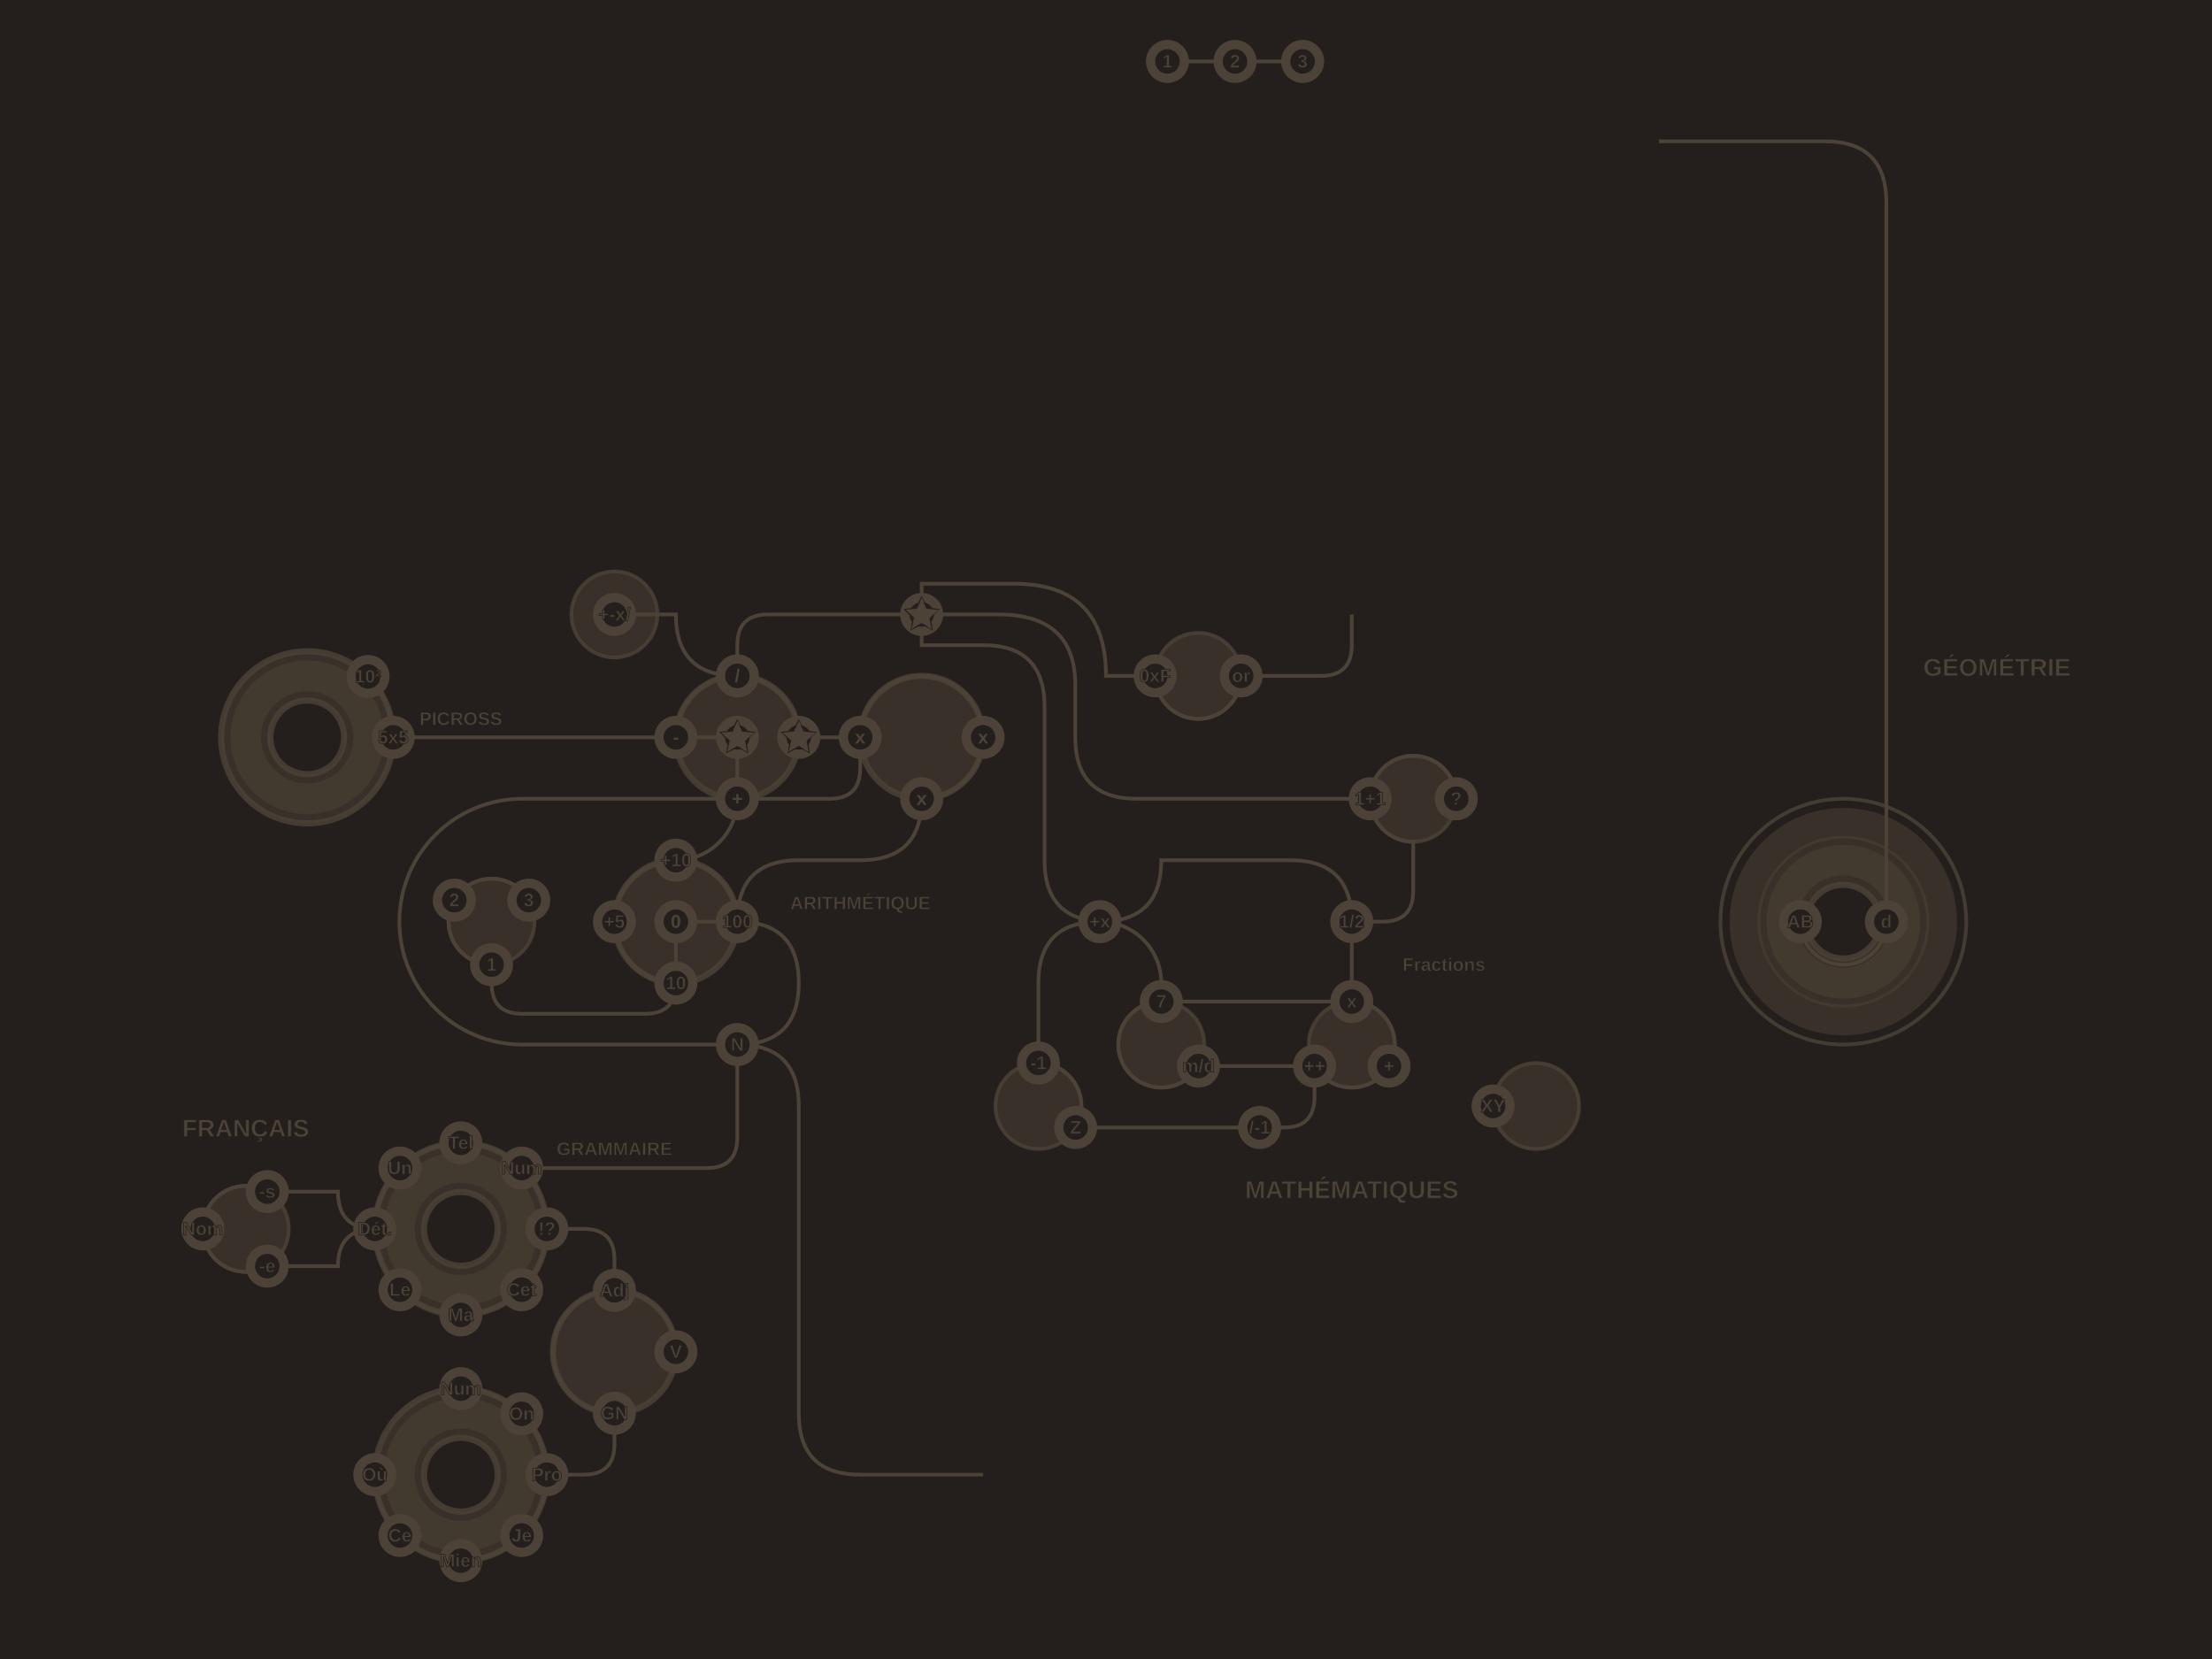
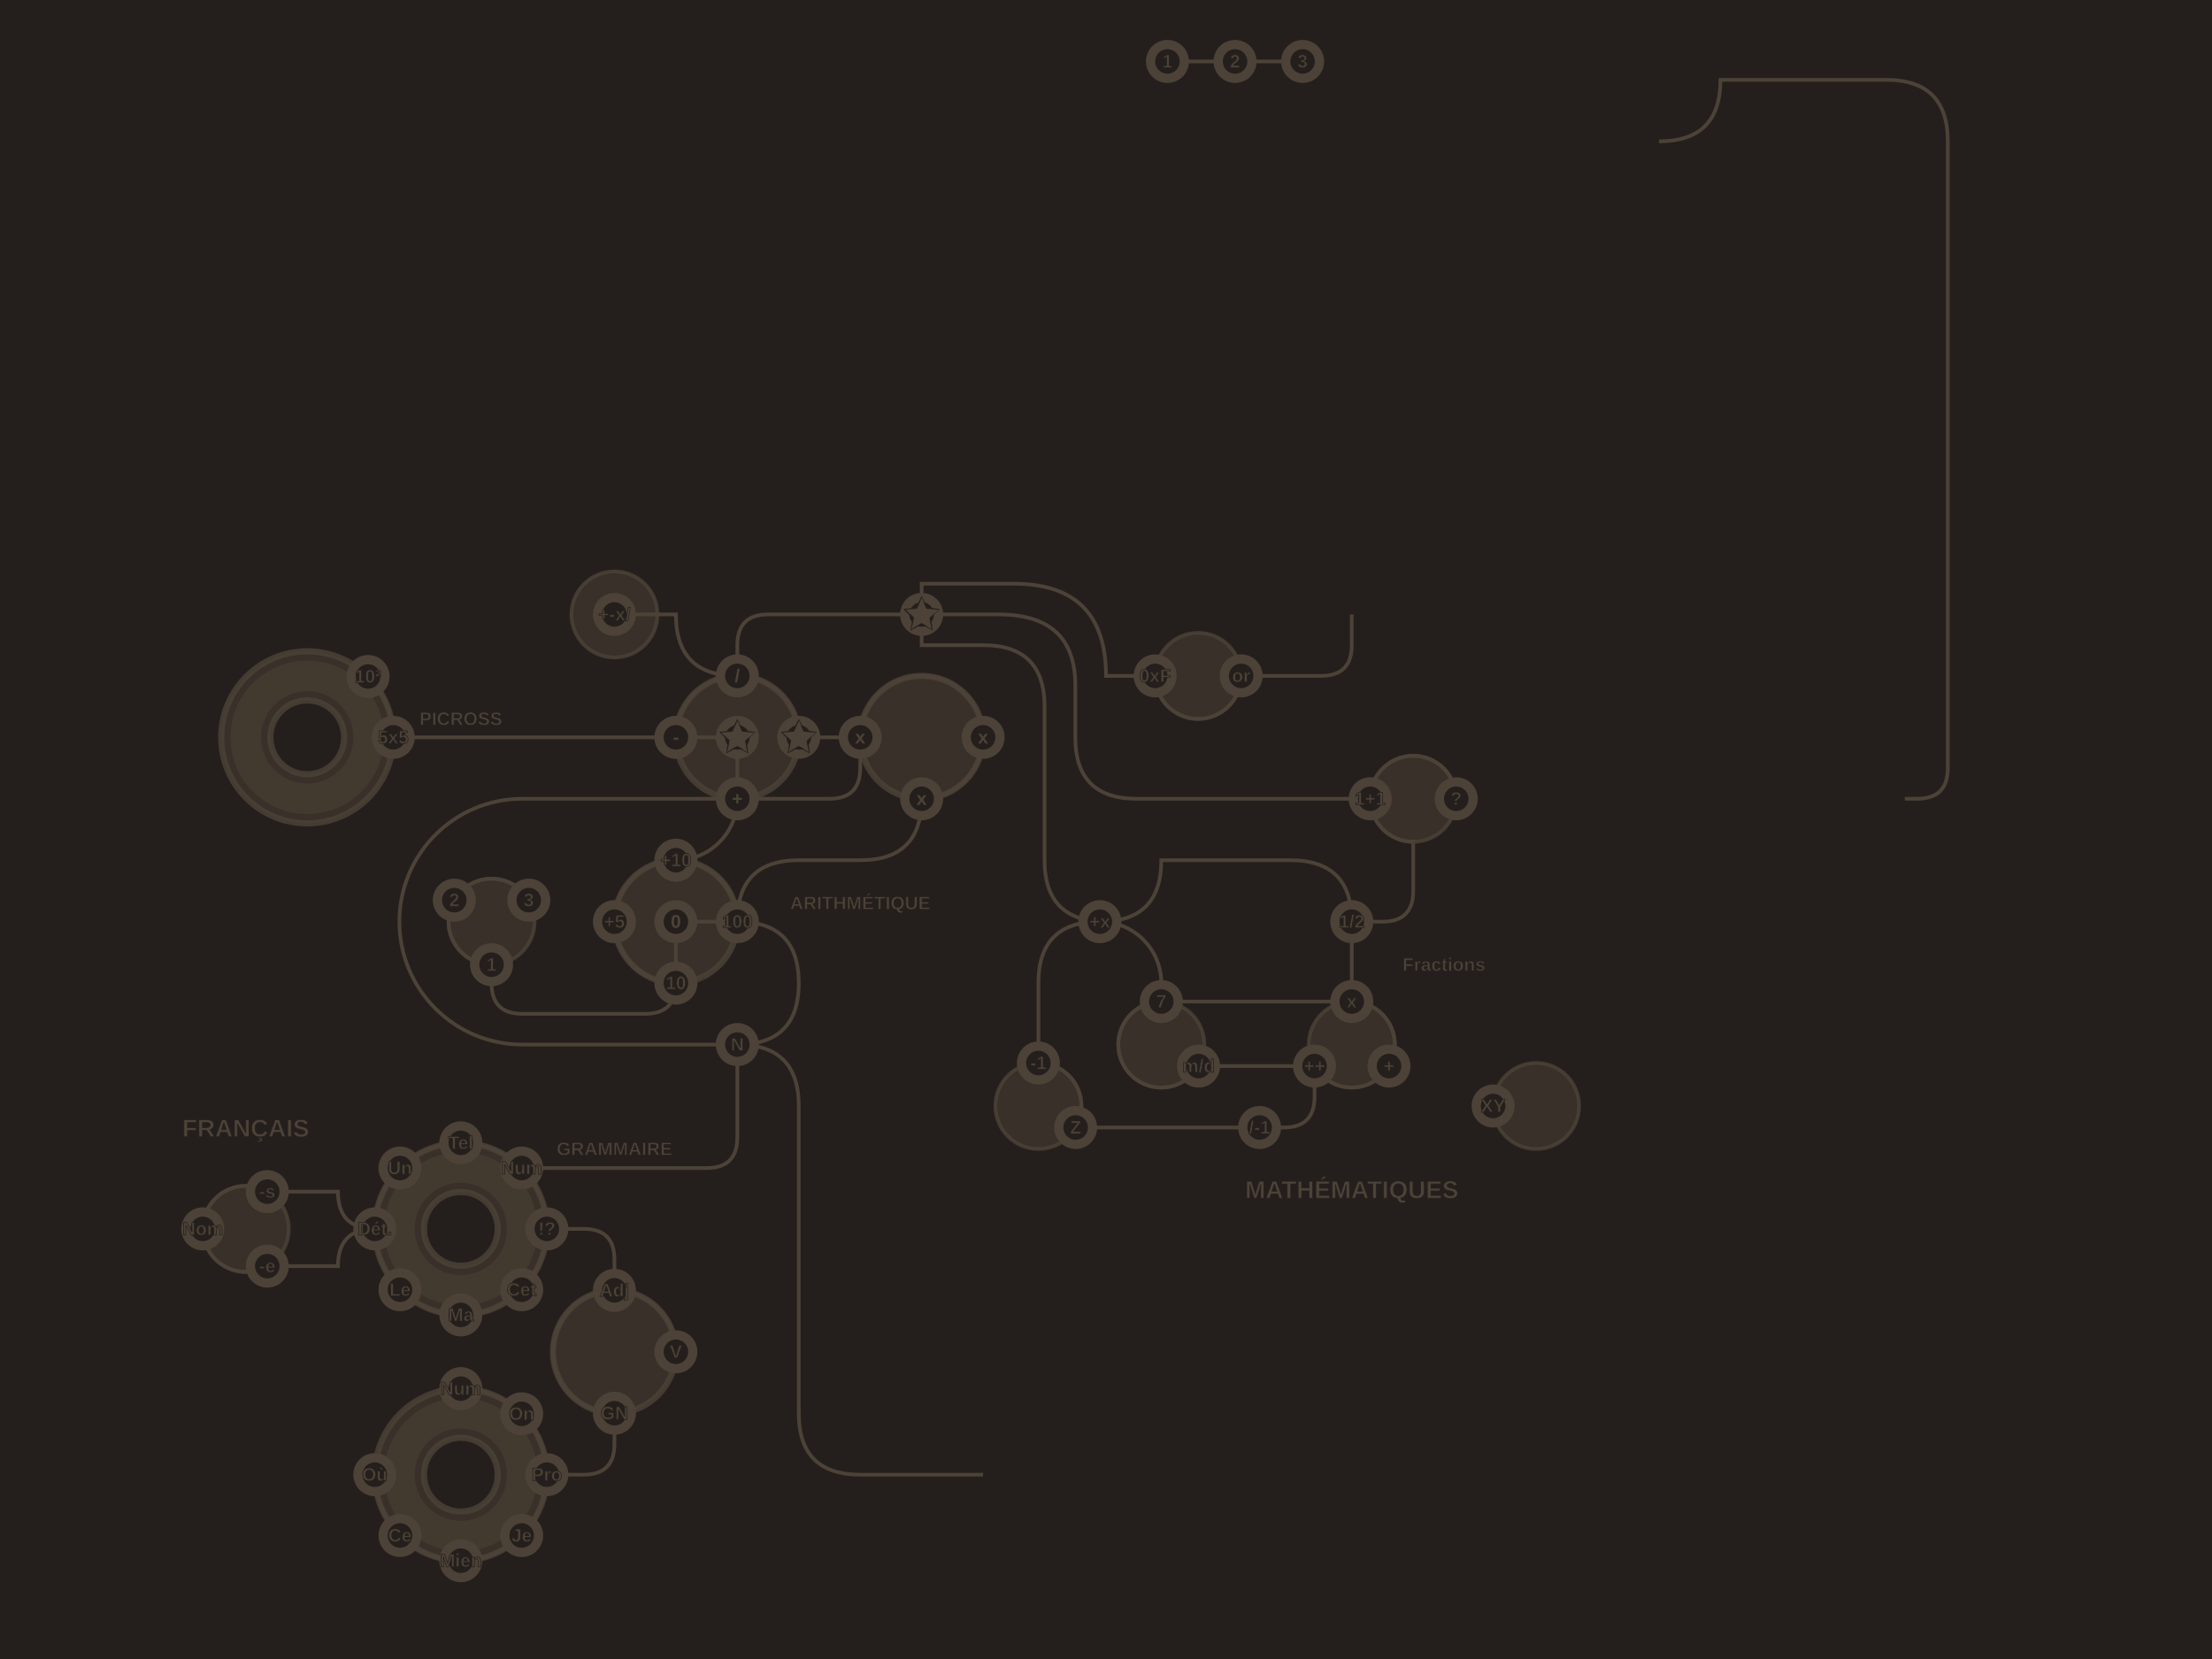
<svg xmlns="http://www.w3.org/2000/svg" xmlns:xlink="http://www.w3.org/1999/xlink" version="1.0" width="100%" height="100%" viewBox="0 0 360 270" id="360">
  <defs id="defs2385">
    <style type="text/css">

        /* DEFAULT THEME : KRAKEN */

        .background rect                    { fill:#241f1c; }
        .background text                    { font-size:6px;fill:#4c4237; }
        .c1                                 { fill:#4c4237; }
        .available .c1                      { fill:#EEEE88; }
        .c2                                 { fill:#4c4237; }
        .c3                                 { fill:#241f1c; }
        .star                               { stroke:#241f1c;stroke-width:0.1;}
        #nodes text                         { font-size:3px;font-weight:bold;text-anchor:middle;
                                              font-family:arial;stroke:#241f1c;stroke-width:0.1; fill:#4c4237;}
        #nodes text.l1                      { font-size:4px; }
        #nodes text.nb                      { stroke:none; }
        .available.blue .c2                 { fill:#44BBFF; }
        .available.green .c2                { fill:#55EE22; }
        .available.yellow .c2               { fill:#FFFF00; }
        .available.orange .c2               { fill:#FF5522; }
        .available.red .c2                  { fill:#FF2200; }

        .star                               { fill:#4c4237; stroke:#241f1c;stroke-width:0.2;}
        .available.blue .star               { fill:#66CCFF; }
        .available.green .star              { fill:#88FF77; }
        .available.yellow .star             { fill:#FFFF77; }
        .available.orange .star             { fill:#FF7744; }
        .available.red .star                { fill:#FF4422; }

        .node                               { cursor:pointer; }
        #nodes .available.blue text         { fill:#44BBFF; }
        #nodes .available.green text        { fill:#55EE22; }
        #nodes .available.yellow text       { fill:#FFFF00; }
        #nodes .available.orange text       { fill:#FF5522; }
        #nodes .available.red text          { fill:#FF2200; }
        .link&gt;*                             { fill:none;stroke:#4c4237;stroke-width:0.6; }
        .available.link&gt;*                   { stroke:#EEEE88; }
        .rbg                                { fill:none;stroke:#4c4237;stroke-width:8;stroke-opacity:0.5; }
        .rgg                                { fill:#4c4237;fill-opacity:0.5; }
        .rfg                                { fill:none;stroke:#4c4237;stroke-width:5;stroke-opacity:0.5; }
        .rbd                                { fill:none;stroke:#4c4237;stroke-width:1;stroke-opacity:0.8; }
        .rbb                                { fill:none;stroke:#4c4237;stroke-width:.6;stroke-opacity:0.8; }

        rect.w                              { fill:none;stroke:#4c4237;stroke-width:.4;}
        text.w                              { font-size:4px;fill:#4c4237; text-anchor:middle; }

        .current .c1                        { fill:#EEEE88; stroke:#EEEE88; stroke-width:1; }

        .source .c1                         { fill:#FF5555; stroke:#FF5555; stroke-width:1; }
        .source.link&gt;*                      { stroke:#FF5555; stroke-width:1; }

        .dest .c1                           { fill:#80EEEE; stroke:#80EEEE; stroke-width:1; }
        .dest.link&gt;*                        { stroke:#80EEEE; stroke-width:1; }

        .highlight .c1                     { fill:#FF5555; stroke:#FF5555; stroke-width:1; }
        .highlight.link&gt;*                  { stroke:#6c4237; }

        /* THEME : theme2 */
        .theme2 .background rect              { fill:none; }
        .theme2 .c1                           { fill:black; }
        .theme2 .available .c1                { fill:red;stroke:red;stroke-width:0.5; }
        .theme2 .c2                           { fill:gray; }
        .theme2 .c3                           { fill:#eee; }
        .theme2 .link&gt;*                       { stroke:black; }
        .theme2 #nodes text                   { stroke:none;fill:black;}
        .theme2 #nodes .available text        { fill:red; }
        .theme2 .available.link&gt;*             { stroke:red; }
        .theme2 .available .c2                { fill:#F88 !important; }
        .theme2 .rbg                          { stroke:gray; stroke-width:0.5; stroke-opacity:1; }
        .theme2 .rgg                          { fill:none;stroke:gray;stroke-width:0.5; stroke-opacity:1; }
        .theme2 .rfg                          { stroke:gray; stroke-width:0.5; stroke-opacity:1; }
        .theme2 .rbd                          { stroke:gray; stroke-width:0.5; stroke-opacity:1; }
        .theme2 .rbb                          { stroke:gray; stroke-width:0.5; stroke-opacity:1; }
        .theme2 .source.link&gt;*                { stroke:#FF5555; stroke-width:1; }

        .theme2 .highlight .c1                { fill:#DDDD00; stroke:#DDDD00; stroke-width:1; }
        .theme2 .highlight.link&gt;*             { stroke:#DDDD00; }

    </style>
  </defs>
  <g style="display:none;">
    <g id="r0">
      <circle cx="0" cy="0" r="4" class="rgg" />
      <circle cx="0" cy="0" r="4" class="rbb" />
    </g>
    <g id="r1">
      <circle cx="0" cy="0" r="7" class="rgg" />
      <circle cx="0" cy="0" r="7" class="rbb" />
    </g>
    <g id="r2">
      <circle cx="0" cy="0" r="10" class="rgg" />
      <circle cx="0" cy="0" r="10" class="rbd" />
    </g>
    <g id="r3">
      <circle cx="0" cy="0" r="10" class="rbg" />
      <circle cx="0" cy="0" r="10" class="rfg" />
      <circle cx="0" cy="0" r="6" class="rbd" />
      <circle cx="0" cy="0" r="14" class="rbd" />
    </g>
    <g id="r4">
      <circle cx="0" cy="0" r="10" class="rbg" />
      <circle cx="0" cy="0" r="10" class="rfg" />
      <circle cx="0" cy="0" r="6" class="rbd" />
      <circle cx="0" cy="0" r="16" class="rfg" />
      <circle cx="0" cy="0" r="20" class="rbb" />
    </g>
  </g>
  <g style="display:none;">
    <path id="l03.180" d="M 3.03,1.75 C 3.32,1.23 3.5,0.63 3.5,0 C 3.5,-1.93 1.93,-3.5 0,-3.5" />
    <path id="l06.180" d="M 0,6 C 3.312,6 6,3.312 6,0 C 6,-3.312 3.312,-6 0,-6" />
    <path id="l06.090" d="M 6,0 C 6,-3.312 3.312,-6 0,-6" />
    <path id="l07.180" d="M 0,7 C 3.864,7 7,3.864 7,0 C 7,-3.864 3.864,-7 0,-7" />
    <path id="l07.120" d="M 6.06,3.5 C 6.66,2.47 7,1.27 7,0 C 7,-3.864 3.864,-7 0,-7" />
    <path id="l07.090" d="M 7,0 C 7,-3.864 3.864,-7 0,-7" />
    <path id="l10.180" d="M 0,10 C 5.52,10 10,5.52 10,0 C 10,-5.52 5.52,-10 0,-10" />
    <path id="l10.090" d="M 10,0 C 10,-5.52 5.52,-10 0,-10" />
    <path id="l10.60" d="M 8.65,-5 C 6.92,-7.98 3.7,-10 0,-10" />
    <path id="l10.45" d="M 7.06,-7.06 C 5.25,-8.87 2.76,-10 0,-10" />
    <path id="l14.180" d="M 14,0 C 14,-7.728 7.728,-14 0,-14 C -7.728,-14 -14,-7.728 -14,0" />
    <path id="l14.135" d="M 0,14 C 7.728,14 14,7.728 14,0 C 14,-3.864 12.44,-7.37 9.90,-9.90" />
    <path id="l14.90" d="M 0,14 C 7.728,14 14,7.728 14,0" />
    <path id="l14.45" d="M 9.9,-9.9 C 7.37,-12.44 3.86,-14 0,-14" />
    <path id="l20.180" d="M 0,20 C 11.03,20 20,11.03 20,0 C 20,-11.03 11.03,-20 0,-20" />
    <path id="l20.90" d="M 20,0 C 20,-11.04 11.04,-20 0,-20" />
    <path id="l20.60" d="M 17.31,-10 C 13.62,-16.26 7.13,-19.79 0,-20" />
    <path id="l20.45" d="M 14.125,-14.125 C 10.505,-17.745 5.52,-20 0,-20" />
    <path id="l20.30" d="M 10,-17.31 C 7.05,-19.01 3.64,-20 0,-20" />
  </g>
  <g class="background">
    <rect width="640" height="480" x="0" y="0" id="mapbg" />
  </g>
  <g id="nodes">
    <g id="gscale" transform="scale(1)">
      <g id="gtranslate" transform="translate(0,0)">
        <g transform="translate(160,220)" class="link s8 d9001">
          <path d="M -40,-50 Q -30,-50 -30,-40 L -30,10 Q -30,20 -20,20 L 0,20" />
        </g>
        <g transform="translate(135,195)" id="ssudoku" />
        <g transform="translate(50,120)">
          <text transform="translate(25,-2)" class="l2">PICROSS</text>
          <use x="0" y="0" xlink:href="#r3" />
          <g class="link s11 d9051">
            <path d="M 60,0 L 14,0" />
          </g>
          <g class="link s9051 d9052" transform="rotate(45)">
            <path d="M 9.9,-9.9 C 7.37,-12.44 3.86,-14 0,-14" />
          </g>
          <g id="9051" transform="translate(14,0)" class="blue node">
            <circle cx="0" cy="0" r="3.5" class="c1" />
            <circle cx="0" cy="0" r="3" class="c2" />
            <circle cx="0" cy="0" r="2" class="c3" />
            <text y="1">5x5</text>
          </g>
          <g id="9052" transform="translate(9.9,-9.9)" class="green node">
            <circle cx="0" cy="0" r="3.5" class="c1" />
            <circle cx="0" cy="0" r="3" class="c2" />
            <circle cx="0" cy="0" r="2" class="c3" />
            <text y="1">10²</text>
          </g>
        </g>
        <g transform="translate(60,200)">
          <text transform="translate(-20,-15)" class="l1">FRANÇAIS</text>
          <g transform="translate(-20,0)">
            <use x="0" y="0" xlink:href="#r1" />
            <g class="link s10001 d10002" transform="rotate(-90)">
              <path d="M 6.06,3.5 C 6.66,2.47 7,1.27 7,0 C 7,-3.864 3.864,-7 0,-7" />
            </g>
            <g class="link s10001 d10003" transform="rotate(150)">
              <path d="M 6.06,3.5 C 6.66,2.47 7,1.27 7,0 C 7,-3.864 3.864,-7 0,-7" />
            </g>
            <g class="link s10002 d10011">
              <path d="M 3.5,-6.06 L 15,-6.06 Q 15,0 21,0" />
            </g>
            <g class="link s10003 d10011">
              <path d="M 3.5,6.06 L 15,6.06 Q 15,0 21,0" />
            </g>
            <g id="10001" transform="translate(-7,0)" class="blue node">
              <circle cx="0" cy="0" r="3.5" class="c1" />
              <circle cx="0" cy="0" r="3" class="c2" />
              <circle cx="0" cy="0" r="2" class="c3" />
              <text y="1">Nom</text>
            </g>
            <g id="10002" transform="translate(3.5,-6.06)" class="blue node">
              <circle cx="0" cy="0" r="3.5" class="c1" />
              <circle cx="0" cy="0" r="3" class="c2" />
              <circle cx="0" cy="0" r="2" class="c3" />
              <text y="1">-s</text>
            </g>
            <g id="10003" transform="translate(3.5,6.06)" class="blue node">
              <circle cx="0" cy="0" r="3.5" class="c1" />
              <circle cx="0" cy="0" r="3" class="c2" />
              <circle cx="0" cy="0" r="2" class="c3" />
              <text y="1">-e</text>
            </g>
          </g>
          <g transform="translate(15,0)">
            <text transform="translate(25,-12)" class="l2">GRAMMAIRE</text>
            <use x="0" y="0" xlink:href="#r3" />
            <g class="link s10011 d10012" transform="rotate(-90)">
              <path d="M 9.9,-9.9 C 7.37,-12.44 3.86,-14 0,-14" />
            </g>
            <g class="link s10012 d10013" transform="rotate(-45)">
              <path d="M 9.9,-9.9 C 7.37,-12.44 3.86,-14 0,-14" />
            </g>
            <g class="link s10013 d10014" transform="rotate(0)">
              <path d="M 9.9,-9.9 C 7.37,-12.44 3.86,-14 0,-14" />
            </g>
            <g class="link s10014 d10018" transform="rotate(45)">
              <path d="M 9.9,-9.9 C 7.37,-12.44 3.86,-14 0,-14" />
            </g>
            <g class="link s8 d10014">
              <path d="M 9.9,-9.9 L 40,-9.9 Q 45,-9.9 45,-14.9 L 45,-30" />
            </g>
            <g class="link s10011 d10015" transform="rotate(-135)">
              <path d="M 9.9,-9.9 C 7.37,-12.44 3.86,-14 0,-14" />
            </g>
            <g class="link s10015 d10016" transform="rotate(180)">
              <path d="M 9.9,-9.9 C 7.37,-12.44 3.86,-14 0,-14" />
            </g>
            <g class="link s10016 d10017" transform="rotate(135)">
              <path d="M 9.9,-9.9 C 7.37,-12.44 3.86,-14 0,-14" />
            </g>
            <g class="link s10017 d10018" transform="rotate(90)">
              <path d="M 9.9,-9.9 C 7.37,-12.44 3.86,-14 0,-14" />
            </g>
            <g class="link s10018 d10051">
              <path d="M 14,0 L 20,0 Q 25,0 25,5 L 25,10" />
            </g>
            <g id="10011" transform="translate(-14,0)" class="blue node">
              <circle cx="0" cy="0" r="3.5" class="c1" />
              <circle cx="0" cy="0" r="3" class="c2" />
              <circle cx="0" cy="0" r="2" class="c3" />
              <text y="1">Dét.</text>
            </g>
            <g id="10012" transform="translate(-9.9,-9.9)" class="blue node">
              <circle cx="0" cy="0" r="3.5" class="c1" />
              <circle cx="0" cy="0" r="3" class="c2" />
              <circle cx="0" cy="0" r="2" class="c3" />
              <text y="1">Un</text>
            </g>
            <g id="10013" transform="translate(-0,-14)" class="green node">
              <circle cx="0" cy="0" r="3.5" class="c1" />
              <circle cx="0" cy="0" r="3" class="c2" />
              <circle cx="0" cy="0" r="2" class="c3" />
              <text y="1">Tel</text>
            </g>
            <g id="10014" transform="translate(9.9,-9.9)" class="yellow node">
              <circle cx="0" cy="0" r="3.5" class="c1" />
              <circle cx="0" cy="0" r="3" class="c2" />
              <circle cx="0" cy="0" r="2" class="c3" />
              <text y="1">Num</text>
            </g>
            <g id="10015" transform="translate(-9.9,9.9)" class="blue node">
              <circle cx="0" cy="0" r="3.5" class="c1" />
              <circle cx="0" cy="0" r="3" class="c2" />
              <circle cx="0" cy="0" r="2" class="c3" />
              <text y="1">Le</text>
            </g>
            <g id="10016" transform="translate(0,14)" class="green node">
              <circle cx="0" cy="0" r="3.5" class="c1" />
              <circle cx="0" cy="0" r="3" class="c2" />
              <circle cx="0" cy="0" r="2" class="c3" />
              <text y="1">Ma</text>
            </g>
            <g id="10017" transform="translate(9.9,9.9)" class="green node">
              <circle cx="0" cy="0" r="3.5" class="c1" />
              <circle cx="0" cy="0" r="3" class="c2" />
              <circle cx="0" cy="0" r="2" class="c3" />
              <text y="1">Cet</text>
            </g>
            <g id="10018" transform="translate(14,0)" class="yellow node">
              <circle cx="0" cy="0" r="3.5" class="c1" />
              <circle cx="0" cy="0" r="3" class="c2" />
              <circle cx="0" cy="0" r="2" class="c3" />
              <text y="1">!?</text>
            </g>
          </g>
          <g transform="translate(40,20)">
            <use x="0" y="0" xlink:href="#r2" />
            <g class="link s10051 d10052" transform="rotate(180)">
              <path d="M 0,10 C 5.52,10 10,5.52 10,0 C 10,-5.52 5.52,-10 0,-10" />
            </g>
            <g class="link s10051 d10501" transform="rotate(0)">
              <path d="M 10,0 C 10,-5.52 5.52,-10 0,-10" />
            </g>
            <g class="link s10052 d10111">
              <path d="M 0,10 L 0,15 Q 0,20 -5,20 L -11,20" />
            </g>
            <g id="10051" transform="translate(0,-10)" class="blue node">
              <circle cx="0" cy="0" r="3.5" class="c1" />
              <circle cx="0" cy="0" r="3" class="c2" />
              <circle cx="0" cy="0" r="2" class="c3" />
              <text y="1">Adj</text>
            </g>
            <g id="10052" transform="translate(0,10)" class="blue node">
              <circle cx="0" cy="0" r="3.5" class="c1" />
              <circle cx="0" cy="0" r="3" class="c2" />
              <circle cx="0" cy="0" r="2" class="c3" />
              <text y="1">GN</text>
            </g>
            <g id="10501" transform="translate(10,0)" class="blue node">
              <circle cx="0" cy="0" r="3.5" class="c1" />
              <circle cx="0" cy="0" r="3" class="c2" />
              <circle cx="0" cy="0" r="2" class="c3" />
              <text y="1">V</text>
            </g>
          </g>
          <g transform="translate(15,40)">
            <use x="0" y="0" xlink:href="#r3" />
            <g class="link s10111 d10112" transform="rotate(45)">
              <path d="M 9.9,-9.9 C 7.37,-12.44 3.86,-14 0,-14" />
            </g>
            <g class="link s10112 d10114" transform="rotate(0)">
              <path d="M 9.9,-9.9 C 7.37,-12.44 3.86,-14 0,-14" />
            </g>
            <g class="link s10111 d10115" transform="rotate(90)">
              <path d="M 9.9,-9.9 C 7.37,-12.44 3.86,-14 0,-14" />
            </g>
            <g class="link s10115 d10116" transform="rotate(135)">
              <path d="M 9.9,-9.9 C 7.37,-12.44 3.86,-14 0,-14" />
            </g>
            <g class="link s10116 d10117" transform="rotate(180)">
              <path d="M 9.9,-9.9 C 7.37,-12.44 3.86,-14 0,-14" />
            </g>
            <g class="link s10117 d10118" transform="rotate(225)">
              <path d="M 9.9,-9.9 C 7.37,-12.44 3.86,-14 0,-14" />
            </g>
            <g id="10111" transform="translate(14,0)" class="blue node">
              <circle cx="0" cy="0" r="3.5" class="c1" />
              <circle cx="0" cy="0" r="3" class="c2" />
              <circle cx="0" cy="0" r="2" class="c3" />
              <text y="1">Pro</text>
            </g>
            <g id="10112" transform="translate(9.9,-9.9)" class="blue node">
              <circle cx="0" cy="0" r="3.5" class="c1" />
              <circle cx="0" cy="0" r="3" class="c2" />
              <circle cx="0" cy="0" r="2" class="c3" />
              <text y="1">On</text>
            </g>
            <g id="10114" transform="translate(0,-14)" class="blue node">
              <circle cx="0" cy="0" r="3.5" class="c1" />
              <circle cx="0" cy="0" r="3" class="c2" />
              <circle cx="0" cy="0" r="2" class="c3" />
              <text y="1">Num</text>
            </g>
            <g id="10115" transform="translate(9.9,9.9)" class="blue node">
              <circle cx="0" cy="0" r="3.5" class="c1" />
              <circle cx="0" cy="0" r="3" class="c2" />
              <circle cx="0" cy="0" r="2" class="c3" />
              <text y="1">Je</text>
            </g>
            <g id="10116" transform="translate(0,14)" class="blue node">
              <circle cx="0" cy="0" r="3.5" class="c1" />
              <circle cx="0" cy="0" r="3" class="c2" />
              <circle cx="0" cy="0" r="2" class="c3" />
              <text y="1">Mien</text>
            </g>
            <g id="10117" transform="translate(-9.9,9.9)" class="blue node">
              <circle cx="0" cy="0" r="3.5" class="c1" />
              <circle cx="0" cy="0" r="3" class="c2" />
              <circle cx="0" cy="0" r="2" class="c3" />
              <text y="1">Ce</text>
            </g>
            <g id="10118" transform="translate(-14,0)" class="blue node">
              <circle cx="0" cy="0" r="3.5" class="c1" />
              <circle cx="0" cy="0" r="3" class="c2" />
              <circle cx="0" cy="0" r="2" class="c3" />
              <text y="1">Où</text>
            </g>
          </g>
        </g>
        <g transform="translate(80,150)">
          <use x="0" y="0" xlink:href="#r1" />
          <g class="link s9071 d9072">
            <path d="M 6.06,3.5 C 6.66,2.47 7,1.27 7,0 C 7,-3.864 3.864,-7 0,-7" transform="rotate(180)" />
          </g>
          <g class="link s9072 d9073">
            <path d="M 6.06,3.5 C 6.66,2.47 7,1.27 7,0 C 7,-3.864 3.864,-7 0,-7" transform="rotate(-60)" />
          </g>
          <g class="link s1 d9071">
            <path d="M 0,7 L 0,10 Q 0,15 5,15 L 25,15 Q 30,15 30,10" />
          </g>
          <g id="9071" transform="translate(0,7)" class="blue node">
            <circle cx="0" cy="0" r="3.5" class="c1" />
            <circle cx="0" cy="0" r="3" class="c2" />
            <circle cx="0" cy="0" r="2" class="c3" />
            <text y="1">1</text>
          </g>
          <g id="9072" transform="translate(-6.06,-3.5)" class="green node">
            <circle cx="0" cy="0" r="3.5" class="c1" />
            <circle cx="0" cy="0" r="3" class="c2" />
            <circle cx="0" cy="0" r="2" class="c3" />
            <text y="1">2</text>
          </g>
          <g id="9073" transform="translate(6.06,-3.5)" class="yellow node">
            <circle cx="0" cy="0" r="3.5" class="c1" />
            <circle cx="0" cy="0" r="3" class="c2" />
            <circle cx="0" cy="0" r="2" class="c3" />
            <text y="1">3</text>
          </g>
        </g>
        <g transform="translate(110,150)">
          <text transform="translate(30,-2)" class="l2">ARITHMÉTIQUE</text>
          <use x="0" y="0" xlink:href="#r2" />
          <use x="40" y="-30" xlink:href="#r2" />
          <use x="10" y="-30" xlink:href="#r2" />
          <use x="-10" y="-50" xlink:href="#r1" />
          <g class="link s1 d2">
            <path d="M 10,0 C 10,-5.52 5.52,-10 0,-10" transform="rotate(180)" />
          </g>
          <g class="link s1 d3">
            <line x1="0" y1="0" x2="0" y2="10" />
          </g>
          <g class="link s2 d5">
            <path d="M 10,0 C 10,-5.52 5.52,-10 0,-10" transform="rotate(-90)" />
          </g>
          <g class="link s3 d4">
            <path d="M 0,0 L 10,0" />
          </g>
          <g class="link s4 d5">
            <path d="M 10,0 C 10,-5.52 5.52,-10 0,-10" transform="rotate(0)" />
          </g>
          <g class="link s4 d8">
            <path d="M 10,0 Q 20,0 20,10 Q 20,20 10,20" />
          </g>
          <g class="link s4 d6">
            <path d="M 10,0 Q 10,-10 20,-10 L 30,-10 Q 40,-10 40,-20" />
          </g>
          <g class="link s8 d10">
            <path d="M 10,-20 L -25,-20 C -36.04,-20 -45,-11.04 -45,0 C -45,11.04 -36.04,20 -25,20 L 10,20" />
          </g>
          <g class="link s6 d7" transform="translate(40,-30)">
            <path d="M 10,0 C 10,-5.52 5.52,-10 0,-10" transform="rotate(90)" />
          </g>
          <g class="link s7 d9" transform="translate(40,-30)">
            <path d="M 0,10 C 5.52,10 10,5.52 10,0 C 10,-5.52 5.52,-10 0,-10" transform="rotate(-90)" />
          </g>
          <g class="link s5 d10" transform="translate(0,-20)">
            <path d="M 10,0 C 10,-5.52 5.52,-10 0,-10" transform="rotate(90)" />
          </g>
          <g class="link s10 d9">
            <path d="M 10,-20 L 25,-20 Q 30,-20 30,-25 L 30,-30" />
          </g>
          <g class="link s10 d16" transform="translate(0,-20)">
            <path d="M 10,0 L 10,-10" />
          </g>
          <g class="link s16 d11" transform="translate(0,-20)">
            <path d="M 10,-10 L 0,-10" />
          </g>
          <g class="link s11 d12" transform="translate(10,-30)">
            <path d="M 10,0 C 10,-5.52 5.52,-10 0,-10" transform="rotate(270)" />
          </g>
          <g class="link s9 d17" transform="translate(10,-30)">
            <path d="M 20,0 L 10,0" />
          </g>
          <g class="link s17 d12" transform="translate(10,-30)">
            <path d="M 10,0 C 10,-5.52 5.52,-10 0,-10" />
          </g>
          <g class="link s12 d13">
            <path d="M 10,-40 L 10,-45 Q 10,-50 15,-50 L 40,-50" />
          </g>
          <g class="link s12 d14">
            <path d="M 10,-40 Q 0,-40 0,-50 L -10,-50" />
          </g>
          <g class="link s13 d31">
            <path d="M 40,-50 L 40,-45 L 50,-45 Q 60,-45 60,-35 L 60,-10 Q 60,0 70,0" />
          </g>
          <g class="link s13 d21">
            <path d="M 40,-50 L 40,-55 L 55,-55 Q 70,-55 70,-40 L 78,-40" />
          </g>
          <g class="link s13 d201">
            <path d="M 40,-50 L 52.5,-50 Q 65,-50 65,-38.5 L 65,-30 Q 65,-20 75,-20 L 113,-20" />
          </g>
          <g id="1" transform="translate(0,10)" class="blue node">
            <circle cx="0" cy="0" r="3.5" class="c1" />
            <circle cx="0" cy="0" r="3" class="c2" />
            <circle cx="0" cy="0" r="2" class="c3" />
            <text y="1">10</text>
          </g>
          <g id="2" transform="translate(-10,0)" class="blue node">
            <circle cx="0" cy="0" r="3.5" class="c1" />
            <circle cx="0" cy="0" r="3" class="c2" />
            <circle cx="0" cy="0" r="2" class="c3" />
            <text y="1">+5</text>
          </g>
          <g id="3" transform="translate(0,0)" class="blue node">
            <circle cx="0" cy="0" r="3.5" class="c1" />
            <circle cx="0" cy="0" r="3" class="c2" />
            <circle cx="0" cy="0" r="2" class="c3" />
            <text y="1" class="nb">0</text>
          </g>
          <g id="4" transform="translate(10,0)" class="blue node">
            <circle cx="0" cy="0" r="3.5" class="c1" />
            <circle cx="0" cy="0" r="3" class="c2" />
            <circle cx="0" cy="0" r="2" class="c3" />
            <text y="1">100</text>
          </g>
          <g id="5" transform="translate(0,-10)" class="blue node">
            <circle cx="0" cy="0" r="3.5" class="c1" />
            <circle cx="0" cy="0" r="3" class="c2" />
            <circle cx="0" cy="0" r="2" class="c3" />
            <text y="1">+10</text>
          </g>
          <g id="6" transform="translate(40,-20)" class="blue node">
            <circle cx="0" cy="0" r="3.5" class="c1" />
            <circle cx="0" cy="0" r="3" class="c2" />
            <circle cx="0" cy="0" r="2" class="c3" />
            <text y="1" class="nb">x</text>
          </g>
          <g id="7" transform="translate(50,-30)" class="green node">
            <circle cx="0" cy="0" r="3.5" class="c1" />
            <circle cx="0" cy="0" r="3" class="c2" />
            <circle cx="0" cy="0" r="2" class="c3" />
            <text y="1" class="nb">x</text>
          </g>
          <g id="8" transform="translate(10,20)" class="green node">
            <circle cx="0" cy="0" r="3.5" class="c1" />
            <circle cx="0" cy="0" r="3" class="c2" />
            <circle cx="0" cy="0" r="2" class="c3" />
            <text y="1">N</text>
          </g>
          <g id="9" transform="translate(30,-30)" class="yellow node">
            <circle cx="0" cy="0" r="3.5" class="c1" />
            <circle cx="0" cy="0" r="3" class="c2" />
            <circle cx="0" cy="0" r="2" class="c3" />
            <text y="1" class="nb">x</text>
          </g>
          <g id="10" transform="translate(10,-20)" class="green node">
            <circle cx="0" cy="0" r="3.5" class="c1" />
            <circle cx="0" cy="0" r="3" class="c2" />
            <circle cx="0" cy="0" r="2" class="c3" />
            <text y="1" class="nb">+</text>
          </g>
          <g id="11" transform="translate(0,-30)" class="green node">
            <circle cx="0" cy="0" r="3.5" class="c1" />
            <circle cx="0" cy="0" r="3" class="c2" />
            <circle cx="0" cy="0" r="2" class="c3" />
            <text y="1" class="nb">-</text>
          </g>
          <g id="12" transform="translate(10,-40)" class="green node">
            <circle cx="0" cy="0" r="3.5" class="c1" />
            <circle cx="0" cy="0" r="3" class="c2" />
            <circle cx="0" cy="0" r="2" class="c3" />
            <text y="1" class="nb">/</text>
          </g>
          <g id="13" transform="translate(40,-50)" class="yellow node">
            <circle cx="0" cy="0" r="3.5" class="c1" />
            <circle cx="0" cy="0" r="3" class="c2" />
            <circle cx="0" cy="0" r="2" class="c3" />
            <path class="star" d="M 0,-2.9 C 0.02,-2.9 0.80,-1.04 0.82,-1.03 C 0.84,-1.02 2.84,-0.84 2.85,-0.82 C 2.86,-0.81 1.34,0.51 1.33,0.53 C 1.32,0.55 1.78,2.51 1.76,2.52 C 1.74,2.54 0.02,1.5 0,1.5 C -0.02,1.5 -1.74,2.54 -1.76,2.53 C -1.78,2.51 -1.32,0.55 -1.33,0.53 C -1.34,0.51 -2.86,-0.80 -2.85,-0.83 C -2.84,-0.84 -0.84,-1.02 -0.82,-1.03 C -0.80,-1.04 -0.02,-2.9 0,-2.9 z" />
          </g>
          <g id="14" transform="translate(-10,-50)" class="orange node">
            <circle cx="0" cy="0" r="3.5" class="c1" />
            <circle cx="0" cy="0" r="3" class="c2" />
            <circle cx="0" cy="0" r="2" class="c3" />
            <text y="1">+-x/</text>
          </g>
          <g id="16" transform="translate(10,-30)" class="green node">
            <circle cx="0" cy="0" r="3.5" class="c1" />
            <circle cx="0" cy="0" r="3" class="c2" />
            <circle cx="0" cy="0" r="2" class="c3" />
            <path class="star" d="M 0,-2.9 C 0.02,-2.9 0.80,-1.04 0.82,-1.03 C 0.84,-1.02 2.84,-0.84 2.85,-0.82 C 2.86,-0.81 1.34,0.51 1.33,0.53 C 1.32,0.55 1.78,2.51 1.76,2.52 C 1.74,2.54 0.02,1.5 0,1.5 C -0.02,1.5 -1.74,2.54 -1.76,2.53 C -1.78,2.51 -1.32,0.55 -1.33,0.53 C -1.34,0.51 -2.86,-0.80 -2.85,-0.83 C -2.84,-0.84 -0.84,-1.02 -0.82,-1.03 C -0.80,-1.04 -0.02,-2.9 0,-2.9 z" />
          </g>
          <g id="17" transform="translate(20,-30)" class="green node">
            <circle cx="0" cy="0" r="3.5" class="c1" />
            <circle cx="0" cy="0" r="3" class="c2" />
            <circle cx="0" cy="0" r="2" class="c3" />
            <path class="star" d="M 0,-2.9 C 0.02,-2.9 0.80,-1.04 0.82,-1.03 C 0.84,-1.02 2.84,-0.84 2.85,-0.82 C 2.86,-0.81 1.34,0.51 1.33,0.53 C 1.32,0.55 1.78,2.51 1.76,2.52 C 1.74,2.54 0.02,1.5 0,1.5 C -0.02,1.5 -1.74,2.54 -1.76,2.53 C -1.78,2.51 -1.32,0.55 -1.33,0.53 C -1.34,0.51 -2.86,-0.80 -2.85,-0.83 C -2.84,-0.84 -0.84,-1.02 -0.82,-1.03 C -0.80,-1.04 -0.02,-2.9 0,-2.9 z" />
          </g>
        </g>
        <g transform="translate(179,160)">
          <g class="link s31 d51">
            <path d="M 0,-10 Q -10,-10 -10,0 L -10,13" />
          </g>
          <g class="link s31 d61">
            <path d="M 10,0 C 10,-5.52 5.52,-10 0,-10" transform="rotate(0)" />
          </g>
          <g class="link s31 d71">
            <path d="M 0,-10 Q 10,-10 10,-20 L 31,-20 Q 41,-20 41,-10" />
          </g>
          <g class="link s61 d72">
            <path d="M 10,3 L 41,3" />
          </g>
          <g class="link s62 d74">
            <path d="M 16,13.5 L 35,13.5" />
          </g>
          <g id="31" transform="translate(0,-10)" class="blue node">
            <circle cx="0" cy="0" r="3.5" class="c1" />
            <circle cx="0" cy="0" r="3" class="c2" />
            <circle cx="0" cy="0" r="2" class="c3" />
            <text y="1">+x</text>
          </g>
          <g transform="translate(-10,20)">
            <use x="0" y="0" xlink:href="#r1" />
            <g class="link s51 d52">
              <path d="M 6.06,3.5 C 6.66,2.47 7,1.27 7,0 C 7,-3.864 3.864,-7 0,-7" transform="rotate(0)" />
            </g>
            <g class="link s52 d75">
              <path d="M 6.06,3.5 L 36,3.5" />
            </g>
            <g id="51" transform="translate(0,-7)" class="blue node">
              <circle cx="0" cy="0" r="3.5" class="c1" />
              <circle cx="0" cy="0" r="3" class="c2" />
              <circle cx="0" cy="0" r="2" class="c3" />
              <text y="1">-1</text>
            </g>
            <g id="52" transform="translate(6.06,3.5)" class="blue node">
              <circle cx="0" cy="0" r="3.5" class="c1" />
              <circle cx="0" cy="0" r="3" class="c2" />
              <circle cx="0" cy="0" r="2" class="c3" />
              <text y="1">Z</text>
            </g>
          </g>
          <g transform="translate(10,10)">
            <use x="0" y="0" xlink:href="#r1" />
            <g class="link s61 d62">
              <path d="M 6.06,3.5 C 6.66,2.47 7,1.27 7,0 C 7,-3.864 3.864,-7 0,-7" transform="rotate(-120)" />
              <path d="M 6.06,3.5 C 6.66,2.47 7,1.27 7,0 C 7,-3.864 3.864,-7 0,-7" transform="rotate(120)" />
            </g>
            <g id="61" transform="translate(0,-7)" class="green node">
              <circle cx="0" cy="0" r="3.5" class="c1" />
              <circle cx="0" cy="0" r="3" class="c2" />
              <circle cx="0" cy="0" r="2" class="c3" />
              <text y="1">7</text>
            </g>
            <g id="62" transform="translate(6.06,3.5)" class="yellow node">
              <circle cx="0" cy="0" r="3.5" class="c1" />
              <circle cx="0" cy="0" r="3" class="c2" />
              <circle cx="0" cy="0" r="2" class="c3" />
              <text y="1">m/d</text>
            </g>
          </g>
        </g>
        <g transform="translate(220,170)">
          <text transform="translate(0,25)" class="l1">MATHÉMATIQUES</text>
          <text transform="translate(15,-12)" class="l2">Fractions</text>
          <use x="0" y="0" xlink:href="#r1" />
          <g class="link s71 d72">
            <path d="M 0,-20 L 0,-7" />
          </g>
          <g class="link s72 d73">
            <path d="M 6.06,3.5 C 6.66,2.47 7,1.27 7,0 C 7,-3.864 3.864,-7 0,-7" transform="rotate(0)" />
          </g>
          <g class="link s73 d74">
            <path d="M 6.06,3.5 C 6.66,2.47 7,1.27 7,0 C 7,-3.864 3.864,-7 0,-7" transform="rotate(120)" />
          </g>
          <g class="link s74 d75">
            <path d="M -6.06,3.5 L -6.06,8.5 Q -6.06,13.5 -11.06,13.5 L -15,13.5" />
          </g>
          <g id="71" transform="translate(0,-20)" class="green node">
            <circle cx="0" cy="0" r="3.5" class="c1" />
            <circle cx="0" cy="0" r="3" class="c2" />
            <circle cx="0" cy="0" r="2" class="c3" />
            <text y="1">1/2</text>
          </g>
          <g id="72" transform="translate(0,-7)" class="green node">
            <circle cx="0" cy="0" r="3.5" class="c1" />
            <circle cx="0" cy="0" r="3" class="c2" />
            <circle cx="0" cy="0" r="2" class="c3" />
            <text y="1">x</text>
          </g>
          <g id="73" transform="translate(6.06,3.5)" class="green node">
            <circle cx="0" cy="0" r="3.5" class="c1" />
            <circle cx="0" cy="0" r="3" class="c2" />
            <circle cx="0" cy="0" r="2" class="c3" />
            <text y="1">+</text>
          </g>
          <g id="74" transform="translate(-6.06,3.5)" class="yellow node">
            <circle cx="0" cy="0" r="3.5" class="c1" />
            <circle cx="0" cy="0" r="3" class="c2" />
            <circle cx="0" cy="0" r="2" class="c3" />
            <text y="1">++</text>
          </g>
          <g id="75" transform="translate(-15,13.5)" class="orange node">
            <circle cx="0" cy="0" r="3.5" class="c1" />
            <circle cx="0" cy="0" r="3" class="c2" />
            <circle cx="0" cy="0" r="2" class="c3" />
            <text y="1">/-1</text>
          </g>
        </g>
        <g transform="translate(195,110)">
          <use x="0" y="0" xlink:href="#r1" />
          <g class="link s21 d22">
            <path d="M 0,7 C 3.864,7 7,3.864 7,0 C 7,-3.864 3.864,-7 0,-7" transform="rotate(90)" />
          </g>
          <g class="link s22 d1500">
            <path d="M 7,0 L 20,0 Q 25,0 25,-5 L 25,-10" />
          </g>
          <g id="21" transform="translate(-7,0)" class="green node">
            <circle cx="0" cy="0" r="3.5" class="c1" />
            <circle cx="0" cy="0" r="3" class="c2" />
            <circle cx="0" cy="0" r="2" class="c3" />
            <text y="1">0xF</text>
          </g>
          <g id="22" transform="translate(7,0)" class="green node">
            <circle cx="0" cy="0" r="3.5" class="c1" />
            <circle cx="0" cy="0" r="3" class="c2" />
            <circle cx="0" cy="0" r="2" class="c3" />
            <text y="1">or</text>
          </g>
        </g>
        <g transform="translate(230,130)">
          <use x="0" y="0" xlink:href="#r1" />
          <g class="link s201 d202">
            <path d="M 0,7 C 3.864,7 7,3.864 7,0 C 7,-3.864 3.864,-7 0,-7" transform="rotate(-90)" />
          </g>
          <g class="link s201 d71">
            <path d="M -7,0 C -7,3.864 -3.864,7 0,7 L 0,15 Q 0,20 -5,20 L -7,20" />
          </g>
          <g id="201" transform="translate(-7,0)" class="green node">
            <circle cx="0" cy="0" r="3.5" class="c1" />
            <circle cx="0" cy="0" r="3" class="c2" />
            <circle cx="0" cy="0" r="2" class="c3" />
            <text y="1">1+1</text>
          </g>
          <g id="202" transform="translate(7,0)" class="green node">
            <circle cx="0" cy="0" r="3.5" class="c1" />
            <circle cx="0" cy="0" r="3" class="c2" />
            <circle cx="0" cy="0" r="2" class="c3" />
            <text y="1">?</text>
          </g>
        </g>
        <g transform="translate(250,180)">
          <use x="0" y="0" xlink:href="#r1" />
          <g id="999" transform="translate(-7,0)" class="blue node">
            <circle cx="0" cy="0" r="3.5" class="c1" />
            <circle cx="0" cy="0" r="3" class="c2" />
            <circle cx="0" cy="0" r="2" class="c3" />
            <text y="1">XY</text>
          </g>
        </g>
-         <g transform="translate(300,150)">
-           <text transform="translate(25,-40)" class="l1">GÉOMÉTRIE</text>
-           <use x="0" y="0" xlink:href="#r4" />
-           <g class="link s101 d102">
-             <path d="M 0,7 C 3.864,7 7,3.864 7,0 C 7,-3.864 3.864,-7 0,-7" transform="rotate(90)" />
-           </g>
-           <g class="link s102 d1101">
-             <path d="M 7,0 L 7,-117 Q 7,-127 -3,-127 L -30,-127" />
-           </g>
-           <g id="101" transform="translate(-7,0)" class="blue node">
-             <circle cx="0" cy="0" r="3.5" class="c1" />
-             <circle cx="0" cy="0" r="3" class="c2" />
-             <circle cx="0" cy="0" r="2" class="c3" />
-             <text y="1">AB</text>
-           </g>
-           <g id="102" transform="translate(7,0)" class="blue node">
-             <circle cx="0" cy="0" r="3.5" class="c1" />
-             <circle cx="0" cy="0" r="3" class="c2" />
-             <circle cx="0" cy="0" r="2" class="c3" />
-             <text y="1">d</text>
-           </g>
-         </g>
-         <g transform="translate(170,10)" id="sit">
-     </g>
+         <g class="link s105 d1101">
+           <path d="M 0,-20 L 2,-20 Q 7,-20 7,-25 L 7,-127 Q 7,-137 -3,-137 L -30,-137 Q -30,-127 -40,-127" transform="translate(310,150)" />
+         </g>
+         <g transform="translate(200,80)" id="sgeometry" />
+         <g transform="translate(170,10)" id="sit" />
        <g transform="translate(190,10)">
          <g class="link s9061 d9062">
            <path d="M 0,0 L 11,0" />
          </g>
          <g class="link s9062 d9063">
            <path d="M 11,0 L 22,0" />
          </g>
          <g id="9061" transform="translate(0,0)" class="blue node">
            <circle cx="0" cy="0" r="3.5" class="c1" />
            <circle cx="0" cy="0" r="3" class="c2" />
            <circle cx="0" cy="0" r="2" class="c3" />
            <text y="1">1</text>
          </g>
          <g id="9062" transform="translate(11,0)" class="green node">
            <circle cx="0" cy="0" r="3.5" class="c1" />
            <circle cx="0" cy="0" r="3" class="c2" />
            <circle cx="0" cy="0" r="2" class="c3" />
            <text y="1">2</text>
          </g>
          <g id="9063" transform="translate(22,0)" class="yellow node">
            <circle cx="0" cy="0" r="3.5" class="c1" />
            <circle cx="0" cy="0" r="3" class="c2" />
            <circle cx="0" cy="0" r="2" class="c3" />
            <text y="1">3</text>
          </g>
        </g>
      </g>
    </g>
  </g>
</svg>
